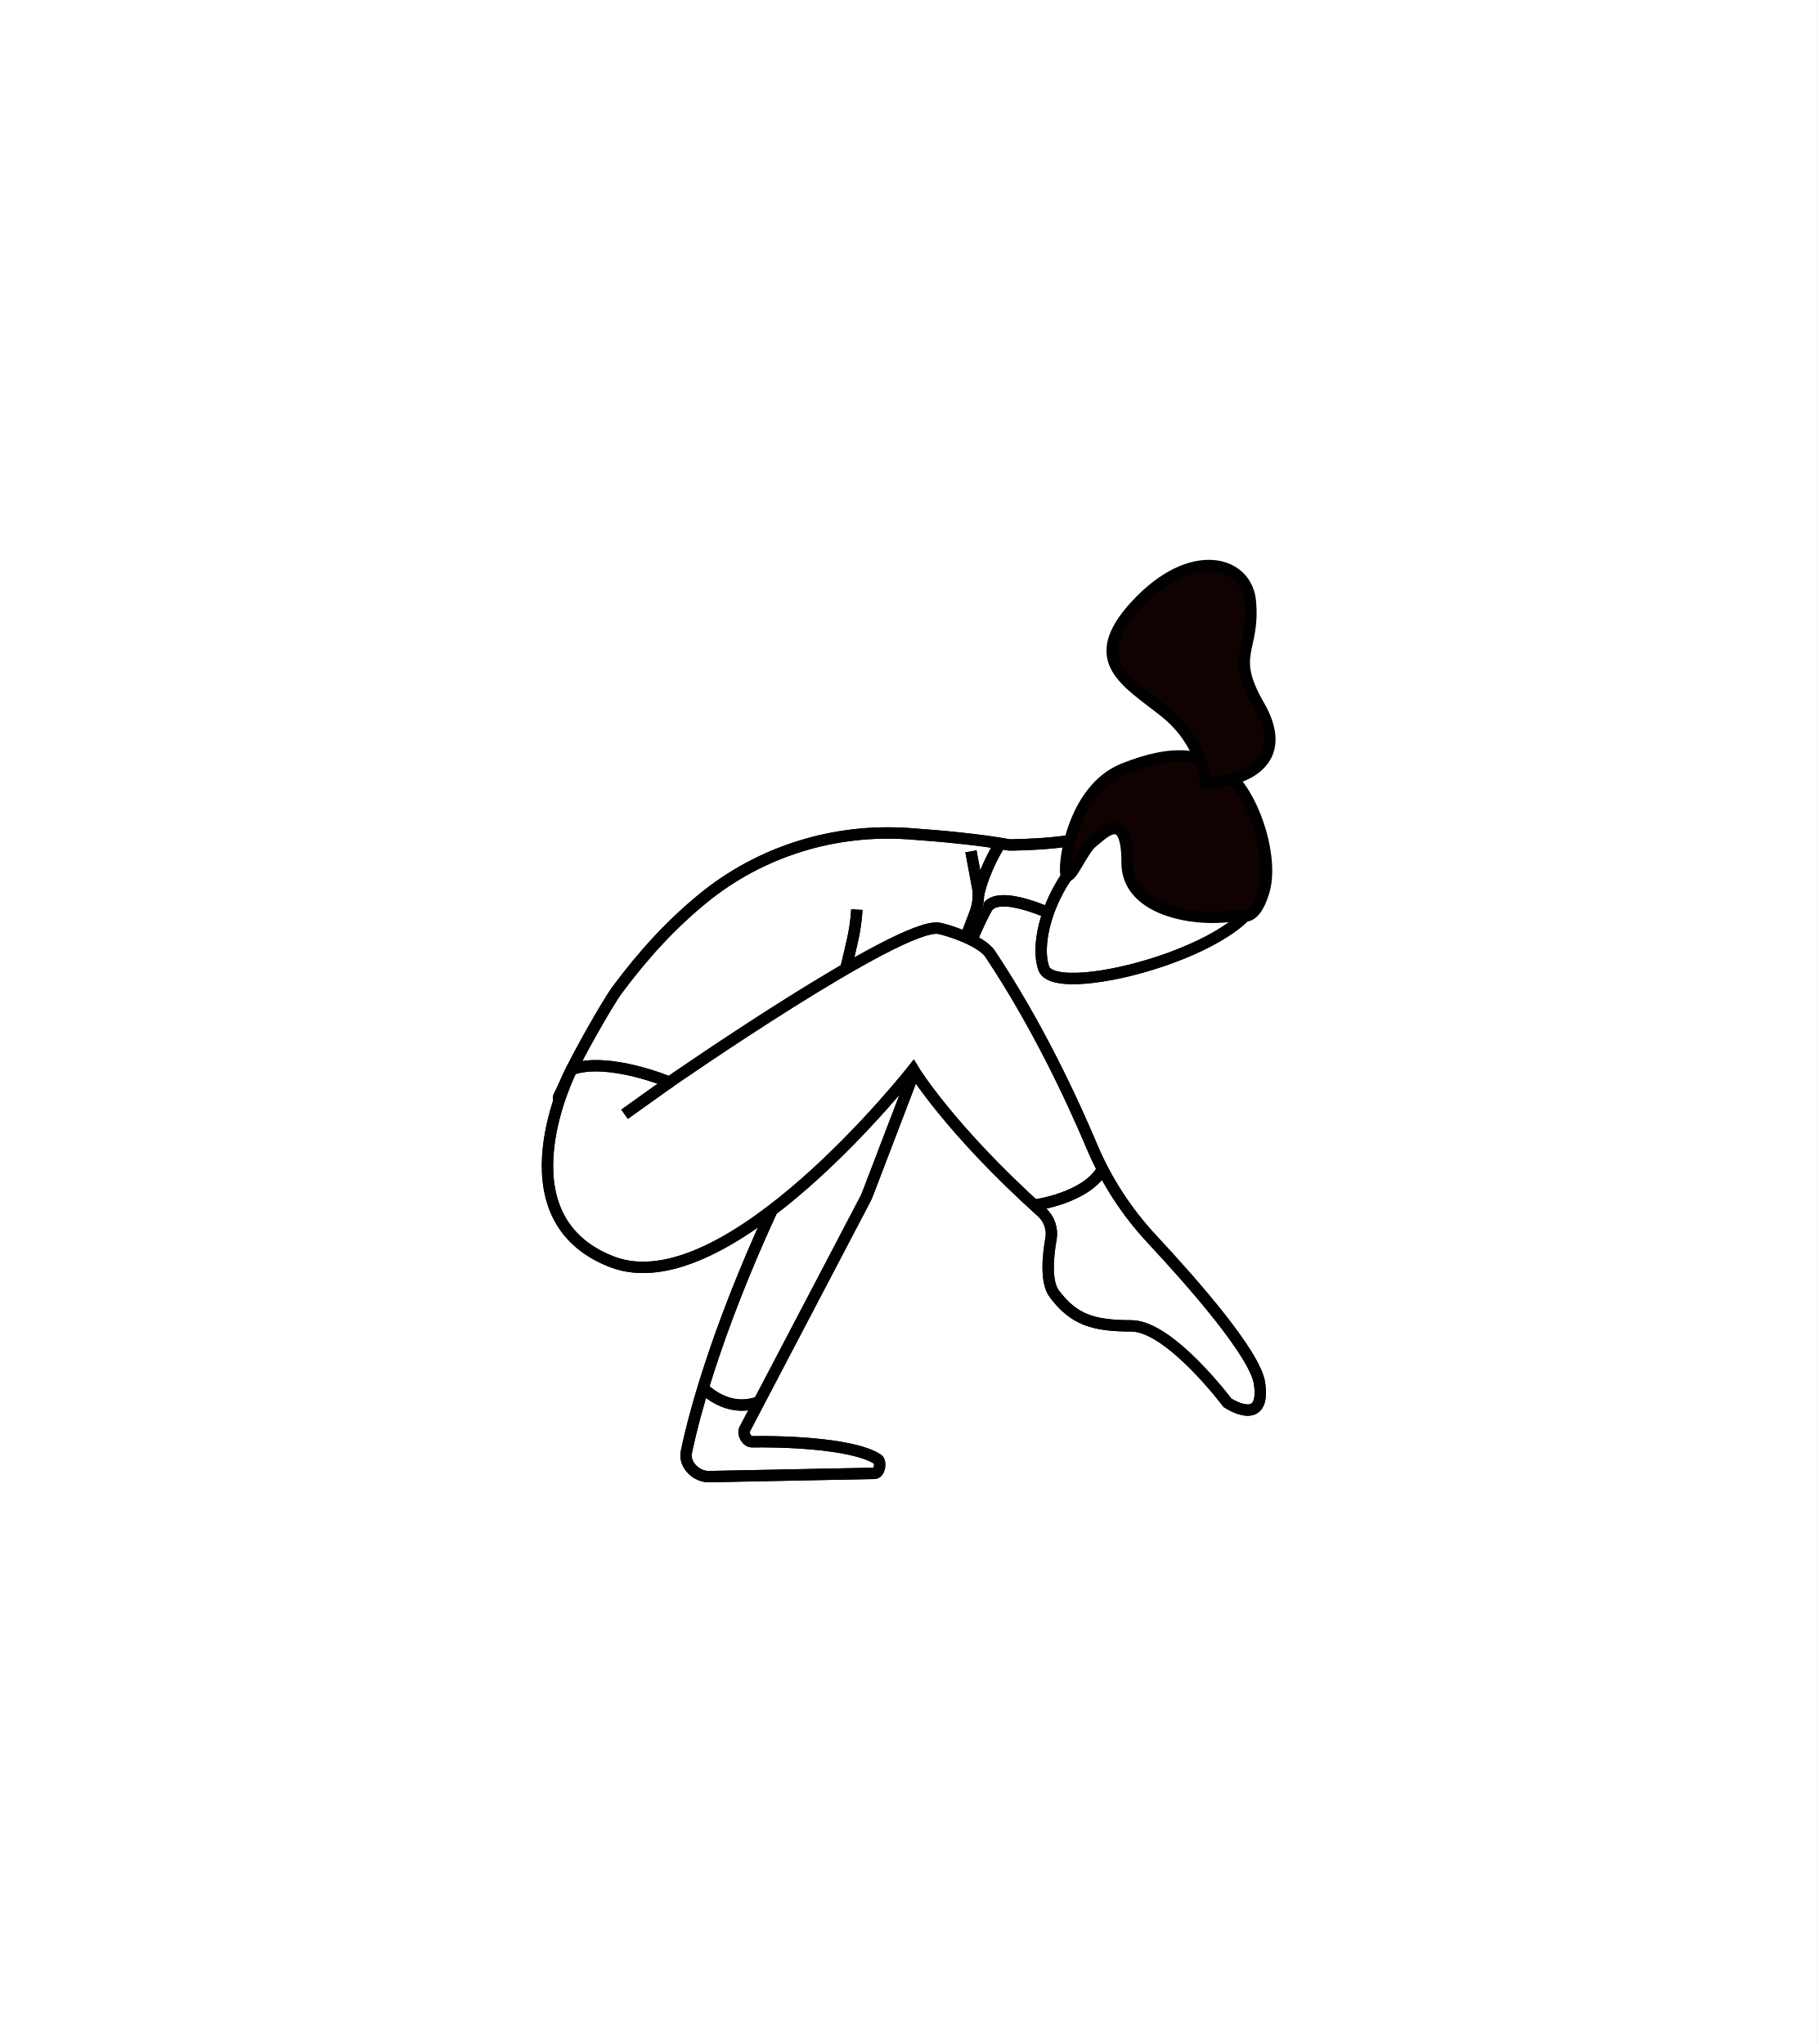
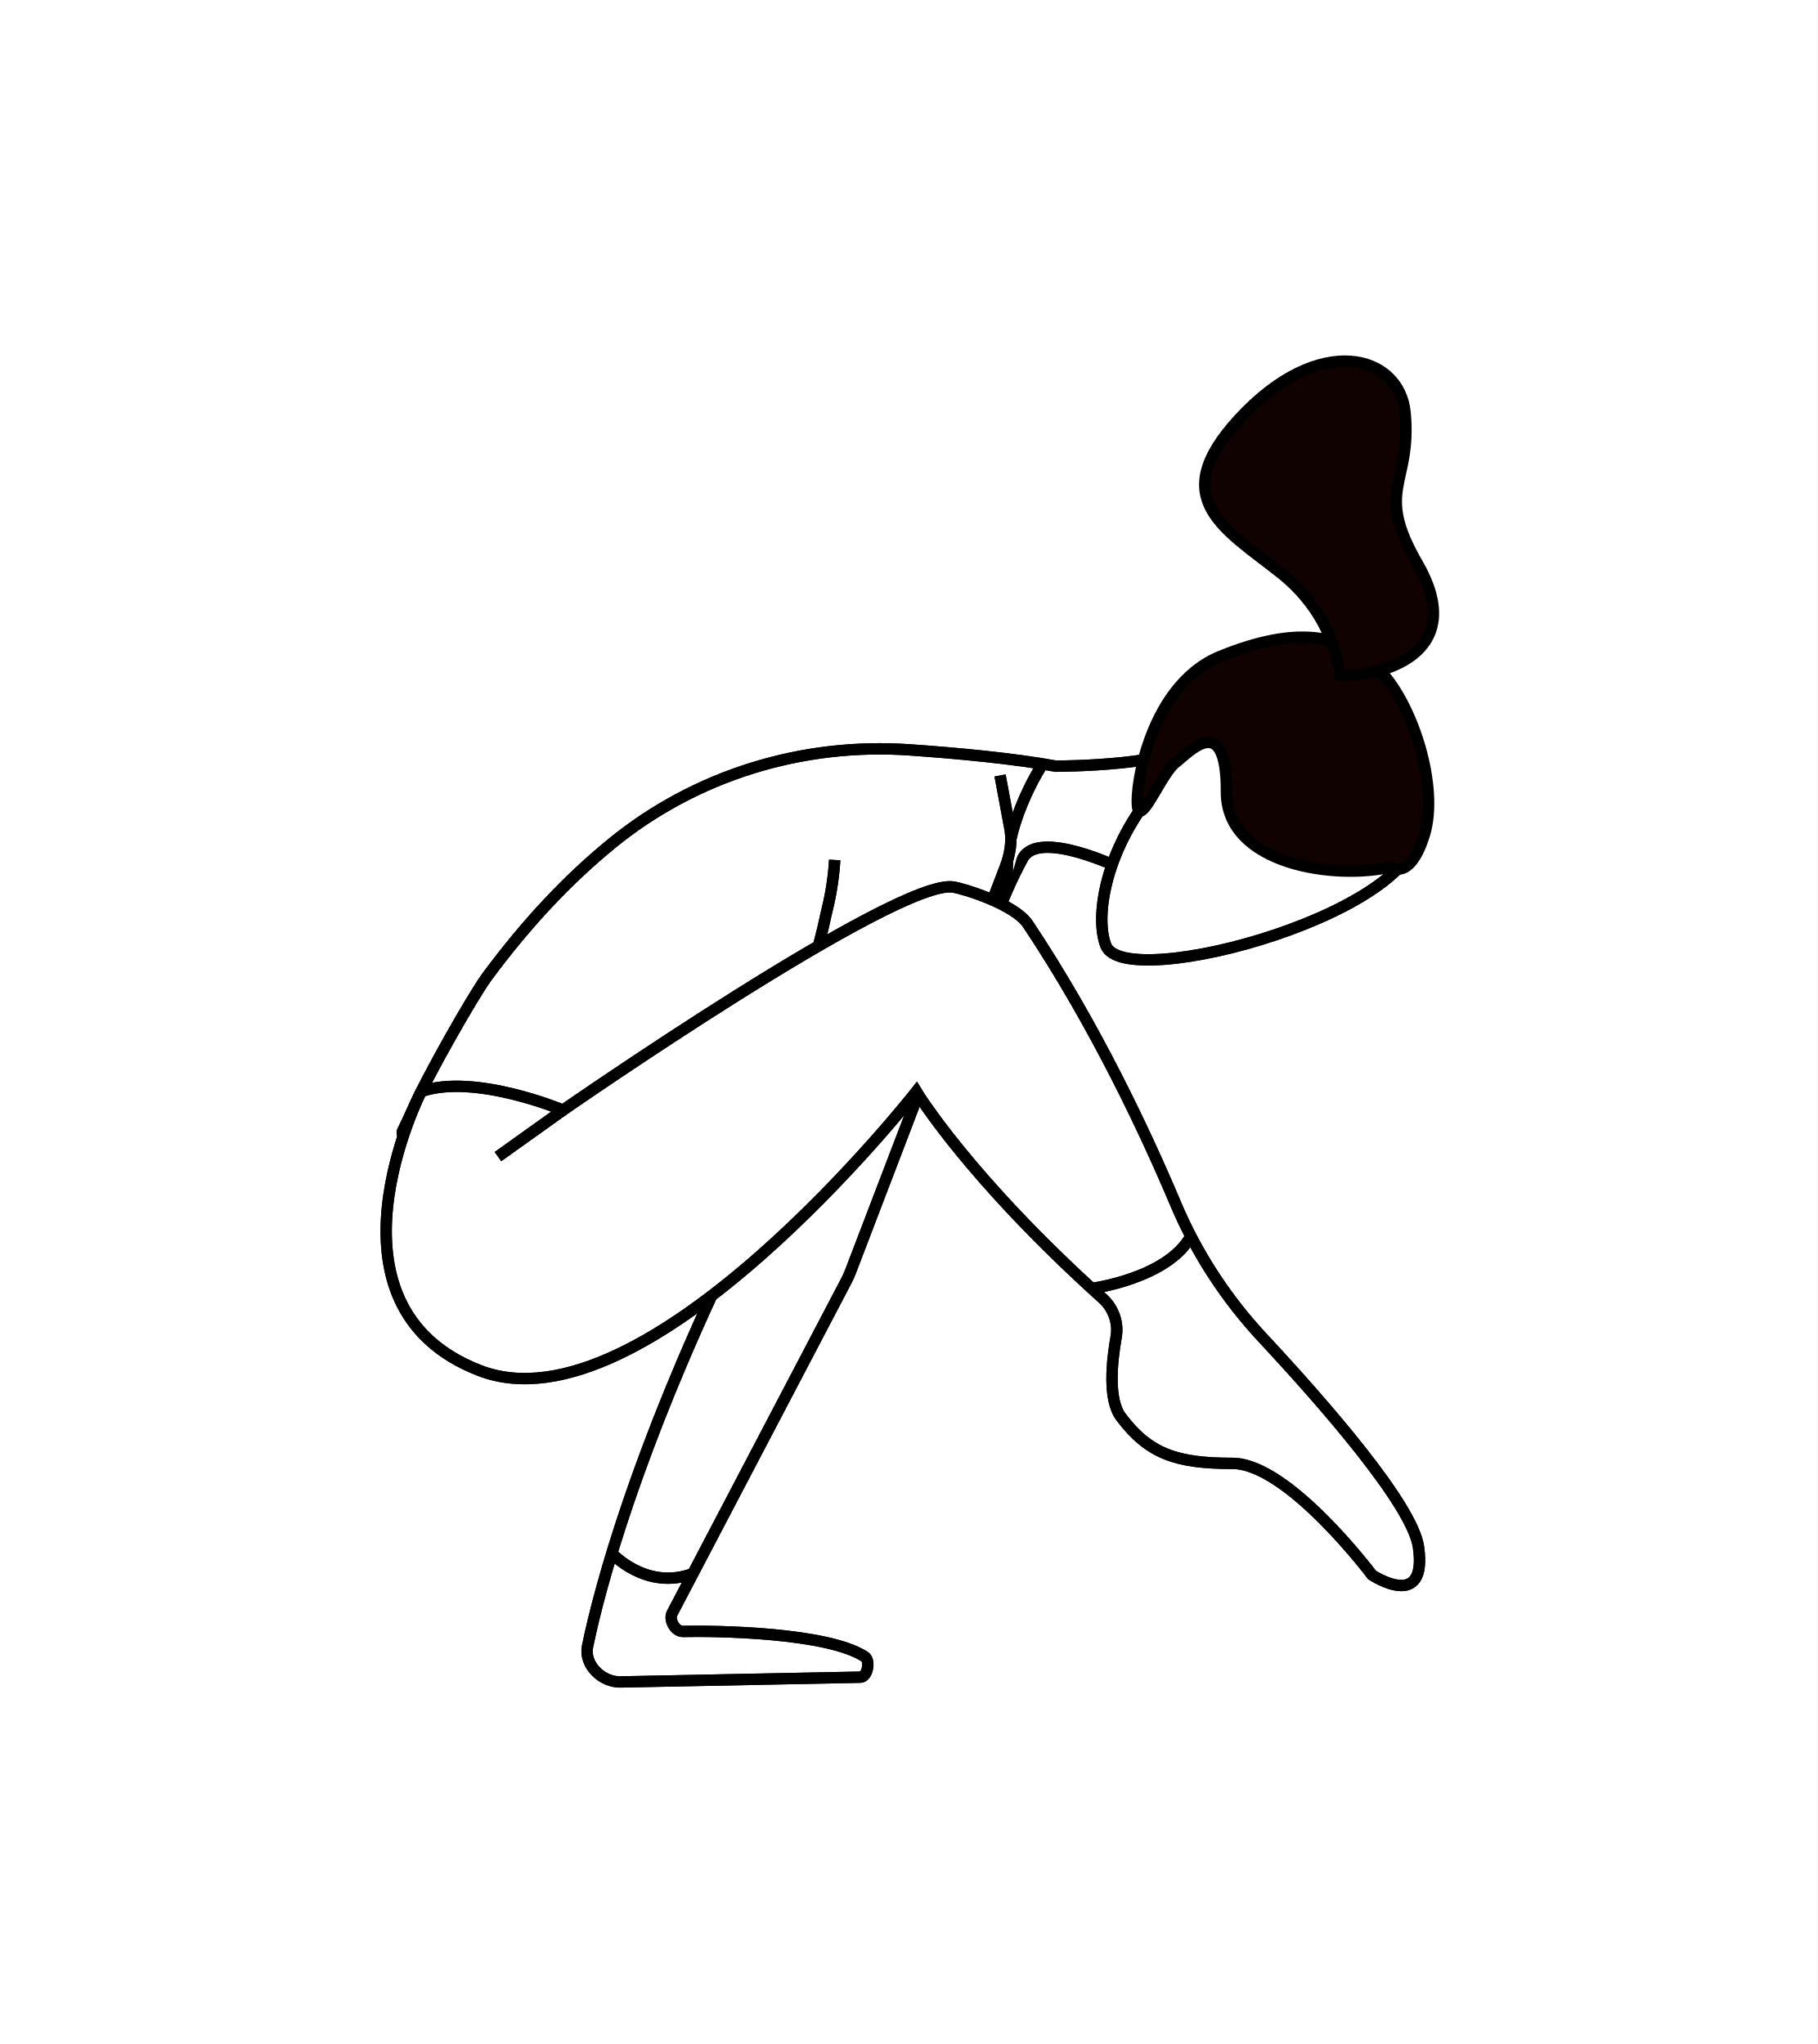
<svg xmlns="http://www.w3.org/2000/svg" width="800" height="900" viewBox="0 0 800 900" fill="none">
  <rect width="800" height="900" fill="white" />
-   <path d="M464.108 403.09C464.108 403.09 439.271 390.974 434.324 399.966C427.15 413.011 423.669 426.215 416.358 439.88C412.812 446.5 407.78 452.854 399.464 456.259C389.425 460.397 378.087 457.466 367.002 462.879C354.978 468.777 343.571 478.384 333.473 488.952C323.363 499.544 315.452 513.541 310.439 527.794C309.904 529.255 309.612 531.863 309.452 533.455C309.449 533.485 309.446 533.518 309.444 533.549C304.643 535.551 306.267 534.873 301.467 536.877C282.817 521.191 266.025 506.613 248.231 489.2C247.592 488.575 247.153 487.785 246.921 486.926C246.553 485.573 245.647 483.507 245.905 483.007C247.083 480.626 248.129 478.402 248.821 476.793C253.299 466.426 267.519 441.53 271.567 436.043C283.655 419.695 296.043 406.528 309.455 395.558C334.841 374.782 367.317 364.795 400.04 367.084C415.039 368.131 431.554 369.706 444.344 372.033C444.344 372.033 483.873 372.033 486.696 363.562" fill="white" />
-   <path d="M464.108 403.09C464.108 403.09 439.271 390.974 434.324 399.966C427.15 413.011 423.669 426.215 416.358 439.88C412.812 446.5 407.78 452.854 399.464 456.259C389.425 460.397 378.087 457.466 367.002 462.879C354.978 468.777 343.571 478.384 333.473 488.952C323.363 499.544 315.452 513.541 310.439 527.794C309.904 529.255 309.612 531.863 309.452 533.455C309.449 533.485 309.446 533.518 309.444 533.549C304.643 535.551 306.267 534.873 301.467 536.877C282.817 521.191 266.025 506.613 248.231 489.2C247.592 488.575 247.153 487.785 246.921 486.926C246.553 485.573 245.647 483.507 245.905 483.007C247.083 480.626 248.129 478.402 248.821 476.793C253.299 466.426 267.519 441.53 271.567 436.043C283.655 419.695 296.043 406.528 309.455 395.558C334.841 374.782 367.317 364.795 400.04 367.084C415.039 368.131 431.554 369.706 444.344 372.033C444.344 372.033 483.873 372.033 486.696 363.562" stroke="black" stroke-width="5" stroke-miterlimit="10" />
-   <path d="M464.108 403.09C464.108 403.09 439.271 390.974 434.324 399.966C427.15 413.011 423.669 426.215 416.358 439.88C412.812 446.5 407.78 452.854 399.464 456.259C389.425 460.397 378.087 457.466 367.002 462.879C354.978 468.777 343.571 478.384 333.473 488.952C323.363 499.544 315.452 513.541 310.439 527.794C309.904 529.255 309.612 531.863 309.452 533.455C309.449 533.485 309.446 533.518 309.444 533.549C304.643 535.551 306.267 534.873 301.467 536.877C282.817 521.191 266.025 506.613 248.231 489.2C247.592 488.575 247.153 487.785 246.921 486.926C246.553 485.573 245.647 483.507 245.905 483.007C247.083 480.626 248.129 478.402 248.821 476.793C253.299 466.426 267.519 441.53 271.567 436.043C283.655 419.695 296.043 406.528 309.455 395.558C334.841 374.782 367.317 364.795 400.04 367.084C415.039 368.131 431.554 369.706 444.344 372.033C444.344 372.033 483.873 372.033 486.696 363.562" stroke="black" stroke-width="5" stroke-miterlimit="10" />
-   <path d="M440.336 371.348C440.336 371.348 427.01 391.633 430.032 408.651Z" fill="white" />
-   <path d="M440.336 371.348C440.336 371.348 427.01 391.633 430.032 408.651" stroke="black" stroke-width="5" stroke-miterlimit="10" />
-   <path d="M440.336 371.348C440.336 371.348 427.01 391.633 430.032 408.651" stroke="black" stroke-width="5" stroke-miterlimit="10" />
-   <path d="M377.188 400.514C376.934 405.014 376.187 410.354 374.99 415.219C374.233 418.296 373.891 420.286 373.344 422.355C369.845 435.633 356.899 497.022 344.387 523.162C317.628 579.051 305.99 620.493 302.129 639.457C301.037 644.817 306.447 650.581 312.712 650.164L385.052 648.73C387.225 648.584 388.043 643.637 386.323 642.515C374.977 635.112 341.188 634.613 331.128 634.837C328.674 634.889 326.813 631.302 327.805 629.344L380.762 528.261C381.23 527.365 381.645 526.45 381.997 525.515L429.001 402.595C430.396 398.95 431.056 395.09 430.465 391.315L427.405 374.854" fill="white" />
-   <path d="M377.188 400.514C376.934 405.014 376.187 410.354 374.99 415.219C374.233 418.296 373.891 420.286 373.344 422.355C369.845 435.633 356.899 497.022 344.387 523.162C317.628 579.051 305.99 620.493 302.129 639.457C301.037 644.817 306.447 650.581 312.712 650.164L385.052 648.73C387.225 648.584 388.043 643.637 386.323 642.515C374.977 635.112 341.188 634.613 331.128 634.837C328.674 634.889 326.813 631.302 327.805 629.344L380.762 528.261C381.23 527.365 381.645 526.45 381.997 525.515L429.001 402.595C430.396 398.95 431.056 395.09 430.465 391.315L427.405 374.854" stroke="black" stroke-width="5" stroke-miterlimit="10" />
-   <path d="M377.188 400.514C376.934 405.014 376.187 410.354 374.99 415.219C374.233 418.296 373.891 420.286 373.344 422.355C369.845 435.633 356.899 497.022 344.387 523.162C317.628 579.051 305.99 620.493 302.129 639.457C301.037 644.817 306.447 650.581 312.712 650.164L385.052 648.73C387.225 648.584 388.043 643.637 386.323 642.515C374.977 635.112 341.188 634.613 331.128 634.837C328.674 634.889 326.813 631.302 327.805 629.344L380.762 528.261C381.23 527.365 381.645 526.45 381.997 525.515L429.001 402.595C430.396 398.95 431.056 395.09 430.465 391.315L427.405 374.854" stroke="black" stroke-width="5" stroke-miterlimit="10" />
-   <path d="M481.576 368.524C489.236 361.127 499.182 363.117 509.941 358.491C527.033 351.14 550.183 368.271 554.236 388.667C559.583 415.594 465.121 441.412 459.507 426.467C456.179 417.616 459.562 399.037 471.548 383.064C475.4 377.927 481.576 368.524 481.576 368.524Z" fill="white" stroke="black" stroke-width="5" stroke-miterlimit="10" />
-   <path d="M481.576 368.524C489.236 361.127 499.182 363.117 509.941 358.491C527.033 351.14 550.183 368.271 554.236 388.667C559.583 415.594 465.121 441.412 459.507 426.467C456.179 417.616 459.562 399.037 471.548 383.064C475.4 377.927 481.576 368.524 481.576 368.524Z" stroke="black" stroke-width="5" stroke-miterlimit="10" />
-   <path d="M546.047 402.629C529.323 406.583 496.065 402.116 496.136 379.826C496.211 354.773 484.644 367.97 480.698 370.95C476.752 373.931 471.342 387.5 469.482 385.479C467.622 383.466 471.262 347.985 494.426 338.61C517.59 329.235 531.592 331.855 542.19 342.393C552.79 352.929 560.728 378.436 556.264 392.818C551.801 407.204 546.047 402.629 546.047 402.629Z" fill="#100200" stroke="black" stroke-width="5" stroke-miterlimit="10" />
-   <path d="M530.562 344.39C542.407 345.079 570.15 338.219 554.154 310.516C541.007 287.755 552.462 286.586 550.397 264.668C548.738 247.052 524.404 239.982 499.9 266.662C477.597 290.943 495.844 299.986 512.758 313.469C529.669 326.952 530.562 344.39 530.562 344.39Z" fill="#100200" stroke="black" stroke-width="5" stroke-miterlimit="10" />
-   <path d="M251.632 470.848C251.632 470.848 218.467 535.793 269.288 555.557C320.11 575.322 401.991 470.854 401.991 470.854C401.991 470.854 417.537 496.761 458.553 533.684C461.829 536.637 463.423 541.079 462.649 545.423C461.331 552.847 460.14 564.382 464.107 569.675C472.578 580.969 481.048 583.794 497.99 583.794C514.93 583.794 540.342 617.675 540.342 617.675C540.342 617.675 557.282 628.969 554.459 609.205C552.626 596.37 525.78 565.667 507.188 545.718C496.04 533.763 487.048 519.988 480.704 504.927C471.804 483.806 456.437 450.879 435.874 420.033C431.743 413.838 416.167 409.219 413.286 408.739C396.345 405.915 294.7 476.502 294.7 476.502C294.7 476.502 267.854 465.195 251.632 470.848Z" fill="white" stroke="black" stroke-width="5" stroke-miterlimit="10" />
-   <path d="M251.632 470.848C251.632 470.848 218.467 535.793 269.288 555.557C320.11 575.322 401.991 470.854 401.991 470.854C401.991 470.854 417.537 496.761 458.553 533.684C461.829 536.637 463.423 541.079 462.649 545.423C461.331 552.847 460.14 564.382 464.107 569.675C472.578 580.969 481.048 583.794 497.99 583.794C514.93 583.794 540.342 617.675 540.342 617.675C540.342 617.675 557.282 628.969 554.459 609.205C552.626 596.37 525.78 565.667 507.188 545.718C496.04 533.763 487.048 519.988 480.704 504.927C471.804 483.806 456.437 450.879 435.874 420.033C431.743 413.838 416.167 409.219 413.286 408.739C396.345 405.915 294.7 476.502 294.7 476.502C294.7 476.502 267.854 465.195 251.632 470.848Z" stroke="black" stroke-width="5" stroke-miterlimit="10" />
-   <path d="M294.698 476.5L274.934 490.617" stroke="black" stroke-width="5" stroke-miterlimit="10" />
-   <path d="M294.698 476.5L274.934 490.617" stroke="black" stroke-width="5" stroke-miterlimit="10" />
-   <path d="M455.23 530.665C455.23 530.665 478.331 527.629 485.34 514.771Z" fill="white" />
-   <path d="M455.23 530.665C455.23 530.665 478.331 527.629 485.34 514.771" stroke="black" stroke-width="5" stroke-miterlimit="10" />
-   <path d="M455.23 530.665C455.23 530.665 478.331 527.629 485.34 514.771" stroke="black" stroke-width="5" stroke-miterlimit="10" />
-   <path d="M309.516 611.103C309.516 611.103 319.9 622.537 334.122 617.279Z" fill="white" />
-   <path d="M309.516 611.103C309.516 611.103 319.9 622.537 334.122 617.279" stroke="black" stroke-width="5" stroke-miterlimit="10" />
-   <path d="M309.516 611.103C309.516 611.103 319.9 622.537 334.122 617.279" stroke="black" stroke-width="5" stroke-miterlimit="10" />
+   <path d="M493.436 382.383C493.436 382.383 457.43 364.819 450.258 377.855C439.858 396.766 434.812 415.907 424.213 435.717C419.072 445.314 411.777 454.526 399.722 459.462C385.168 465.461 368.732 461.212 352.662 469.059C335.231 477.609 318.694 491.536 304.055 506.857C289.399 522.212 277.931 542.503 270.663 563.165C269.888 565.283 269.464 569.064 269.232 571.372C269.228 571.416 269.224 571.463 269.221 571.508C262.261 574.411 264.615 573.428 257.657 576.333C230.62 553.593 206.277 532.46 180.481 507.216C179.555 506.31 178.918 505.165 178.582 503.92C178.048 501.958 176.735 498.963 177.109 498.238C178.817 494.786 180.333 491.562 181.336 489.23C187.828 474.201 208.443 438.109 214.311 430.155C231.835 406.455 249.794 387.367 269.237 371.464C306.039 341.346 353.119 326.868 400.557 330.186C422.301 331.704 446.242 333.987 464.784 337.36C464.784 337.36 522.089 337.36 526.181 325.08" fill="white" />
+   <path d="M493.436 382.383C493.436 382.383 457.43 364.819 450.258 377.855C439.858 396.766 434.812 415.907 424.213 435.717C419.072 445.314 411.777 454.526 399.722 459.462C385.168 465.461 368.732 461.212 352.662 469.059C335.231 477.609 318.694 491.536 304.055 506.857C289.399 522.212 277.931 542.503 270.663 563.165C269.888 565.283 269.464 569.064 269.232 571.372C269.228 571.416 269.224 571.463 269.221 571.508C262.261 574.411 264.615 573.428 257.657 576.333C230.62 553.593 206.277 532.46 180.481 507.216C179.555 506.31 178.918 505.165 178.582 503.92C178.048 501.958 176.735 498.963 177.109 498.238C178.817 494.786 180.333 491.562 181.336 489.23C187.828 474.201 208.443 438.109 214.311 430.155C231.835 406.455 249.794 387.367 269.237 371.464C306.039 341.346 353.119 326.868 400.557 330.186C422.301 331.704 446.242 333.987 464.784 337.36C464.784 337.36 522.089 337.36 526.181 325.08" stroke="black" stroke-width="5" stroke-miterlimit="10" />
+   <path d="M493.436 382.383C493.436 382.383 457.43 364.819 450.258 377.855C439.858 396.766 434.812 415.907 424.213 435.717C419.072 445.314 411.777 454.526 399.722 459.462C385.168 465.461 368.732 461.212 352.662 469.059C335.231 477.609 318.694 491.536 304.055 506.857C289.399 522.212 277.931 542.503 270.663 563.165C269.888 565.283 269.464 569.064 269.232 571.372C269.228 571.416 269.224 571.463 269.221 571.508C262.261 574.411 264.615 573.428 257.657 576.333C230.62 553.593 206.277 532.46 180.481 507.216C179.555 506.31 178.918 505.165 178.582 503.92C178.048 501.958 176.735 498.963 177.109 498.238C178.817 494.786 180.333 491.562 181.336 489.23C187.828 474.201 208.443 438.109 214.311 430.155C231.835 406.455 249.794 387.367 269.237 371.464C306.039 341.346 353.119 326.868 400.557 330.186C422.301 331.704 446.242 333.987 464.784 337.36C464.784 337.36 522.089 337.36 526.181 325.08" stroke="black" stroke-width="5" stroke-miterlimit="10" />
+   <path d="M458.975 336.366C458.975 336.366 439.656 365.773 444.037 390.444L458.975 336.366Z" fill="white" />
+   <path d="M458.975 336.366C458.975 336.366 439.656 365.773 444.037 390.444" stroke="black" stroke-width="5" stroke-miterlimit="10" />
+   <path d="M458.975 336.366C458.975 336.366 439.656 365.773 444.037 390.444" stroke="black" stroke-width="5" stroke-miterlimit="10" />
+   <path d="M367.431 378.648C367.063 385.172 365.98 392.913 364.244 399.966C363.147 404.427 362.651 407.312 361.858 410.311C356.786 429.56 338.018 518.555 319.88 556.45C281.087 637.471 264.216 697.549 258.619 725.041C257.036 732.812 264.878 741.168 273.961 740.563L378.831 738.484C381.981 738.273 383.167 731.101 380.674 729.475C364.226 718.742 315.242 718.019 300.658 718.344C297.101 718.419 294.403 713.219 295.841 710.381L372.612 563.842C373.29 562.543 373.892 561.216 374.402 559.861L442.544 381.665C444.566 376.381 445.523 370.785 444.666 365.313L440.23 341.449" fill="white" />
+   <path d="M367.431 378.648C367.063 385.172 365.98 392.913 364.244 399.966C363.147 404.427 362.651 407.312 361.858 410.311C356.786 429.56 338.018 518.555 319.88 556.45C281.087 637.471 264.216 697.549 258.619 725.041C257.036 732.812 264.878 741.168 273.961 740.563L378.831 738.484C381.981 738.273 383.167 731.101 380.674 729.475C364.226 718.742 315.242 718.019 300.658 718.344C297.101 718.419 294.403 713.219 295.841 710.381L372.612 563.842C373.29 562.543 373.892 561.216 374.402 559.861L442.544 381.665C444.566 376.381 445.523 370.785 444.666 365.313L440.23 341.449" stroke="black" stroke-width="5" stroke-miterlimit="10" />
+   <path d="M367.431 378.648C367.063 385.172 365.98 392.913 364.244 399.966C363.147 404.427 362.651 407.312 361.858 410.311C356.786 429.56 338.018 518.555 319.88 556.45C281.087 637.471 264.216 697.549 258.619 725.041C257.036 732.812 264.878 741.168 273.961 740.563L378.831 738.484C381.981 738.273 383.167 731.101 380.674 729.475C364.226 718.742 315.242 718.019 300.658 718.344C297.101 718.419 294.403 713.219 295.841 710.381L372.612 563.842C373.29 562.543 373.892 561.216 374.402 559.861L442.544 381.665C444.566 376.381 445.523 370.785 444.666 365.313L440.23 341.449" stroke="black" stroke-width="5" stroke-miterlimit="10" />
+   <path d="M518.756 332.272C529.86 321.549 544.279 324.434 559.876 317.728C584.654 307.071 618.215 331.906 624.09 361.473C631.842 400.509 494.901 437.937 486.762 416.272C481.938 403.44 486.842 376.507 504.218 353.351C509.802 345.904 518.756 332.272 518.756 332.272Z" fill="white" stroke="black" stroke-width="5" stroke-miterlimit="10" />
+   <path d="M518.756 332.272C529.86 321.549 544.279 324.434 559.876 317.728C584.654 307.071 618.215 331.906 624.09 361.473C631.842 400.509 494.901 437.937 486.762 416.272C481.938 403.44 486.842 376.507 504.218 353.351C509.802 345.904 518.756 332.272 518.756 332.272Z" stroke="black" stroke-width="5" stroke-miterlimit="10" />
+   <path d="M612.221 381.714C587.976 387.446 539.762 380.97 539.865 348.656C539.974 312.337 523.206 331.469 517.485 335.789C511.765 340.111 503.922 359.781 501.225 356.852C498.529 353.933 503.806 302.497 537.386 288.906C570.967 275.315 591.266 279.113 606.629 294.39C621.996 309.664 633.504 346.641 627.032 367.491C620.562 388.346 612.221 381.714 612.221 381.714Z" fill="#100200" stroke="black" stroke-width="5" stroke-miterlimit="10" />
+   <path d="M589.773 297.286C606.944 298.285 647.163 288.34 623.974 248.179C604.915 215.183 621.521 213.488 618.527 181.714C616.122 156.176 580.846 145.927 545.322 184.604C512.99 219.804 539.442 232.914 563.963 252.46C588.478 272.006 589.773 297.286 589.773 297.286Z" fill="#100200" stroke="black" stroke-width="5" stroke-miterlimit="10" />
+   <path d="M185.413 480.611C185.413 480.611 137.334 574.762 211.009 603.413C284.685 632.066 403.387 480.62 403.387 480.62C403.387 480.62 425.924 518.177 485.384 571.704C490.133 575.985 492.444 582.425 491.322 588.722C489.411 599.485 487.685 616.207 493.436 623.88C505.716 640.253 517.995 644.348 542.555 644.348C567.113 644.348 603.953 693.465 603.953 693.465C603.953 693.465 628.51 709.838 624.418 681.186C621.761 662.579 582.842 618.07 555.89 589.15C539.729 571.819 526.693 551.849 517.496 530.015C504.594 499.397 482.317 451.663 452.507 406.946C446.518 397.965 423.938 391.269 419.761 390.573C395.202 386.479 247.848 488.808 247.848 488.808C247.848 488.808 208.93 472.416 185.413 480.611Z" fill="white" stroke="black" stroke-width="5" stroke-miterlimit="10" />
+   <path d="M185.413 480.611C185.413 480.611 137.334 574.762 211.009 603.413C284.685 632.066 403.387 480.62 403.387 480.62C403.387 480.62 425.924 518.177 485.384 571.704C490.133 575.985 492.444 582.425 491.322 588.722C489.411 599.485 487.685 616.207 493.436 623.88C505.716 640.253 517.995 644.348 542.555 644.348C567.113 644.348 603.953 693.465 603.953 693.465C603.953 693.465 628.51 709.838 624.418 681.186C621.761 662.579 582.842 618.07 555.89 589.15C539.729 571.819 526.693 551.849 517.496 530.015C504.594 499.397 482.317 451.663 452.507 406.946C446.518 397.965 423.938 391.269 419.761 390.573C395.202 386.479 247.848 488.808 247.848 488.808C247.848 488.808 208.93 472.416 185.413 480.611Z" stroke="black" stroke-width="5" stroke-miterlimit="10" />
+   <path d="M247.843 488.805L219.191 509.27" stroke="black" stroke-width="5" stroke-miterlimit="10" />
+   <path d="M247.843 488.805L219.191 509.27" stroke="black" stroke-width="5" stroke-miterlimit="10" />
+   <path d="M480.57 567.326C480.57 567.326 514.06 562.925 524.22 544.285L480.57 567.326Z" fill="white" />
+   <path d="M480.57 567.326C480.57 567.326 514.06 562.925 524.22 544.285" stroke="black" stroke-width="5" stroke-miterlimit="10" />
+   <path d="M480.57 567.326C480.57 567.326 514.06 562.925 524.22 544.285" stroke="black" stroke-width="5" stroke-miterlimit="10" />
+   <path d="M269.324 683.938C269.324 683.938 284.378 700.513 304.995 692.891L269.324 683.938Z" fill="white" />
+   <path d="M269.324 683.938C269.324 683.938 284.378 700.513 304.995 692.891" stroke="black" stroke-width="5" stroke-miterlimit="10" />
+   <path d="M269.324 683.938C269.324 683.938 284.378 700.513 304.995 692.891" stroke="black" stroke-width="5" stroke-miterlimit="10" />
</svg>
